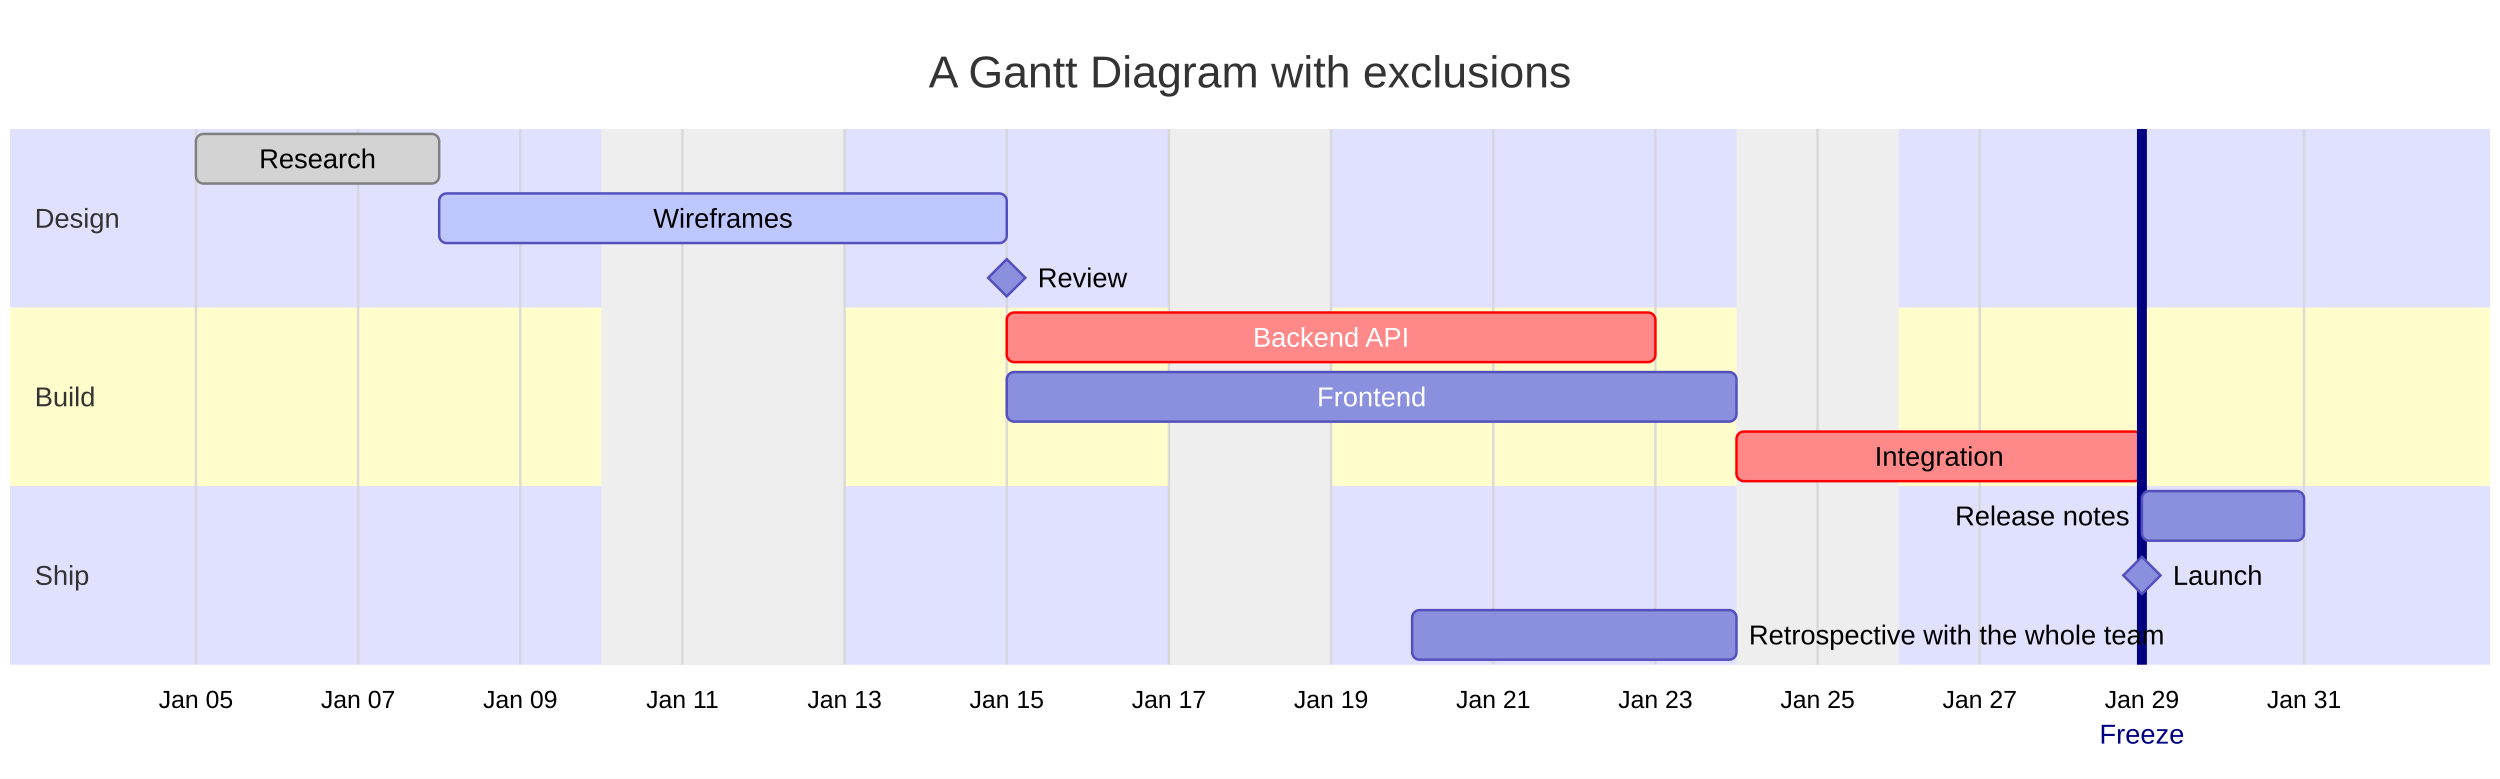
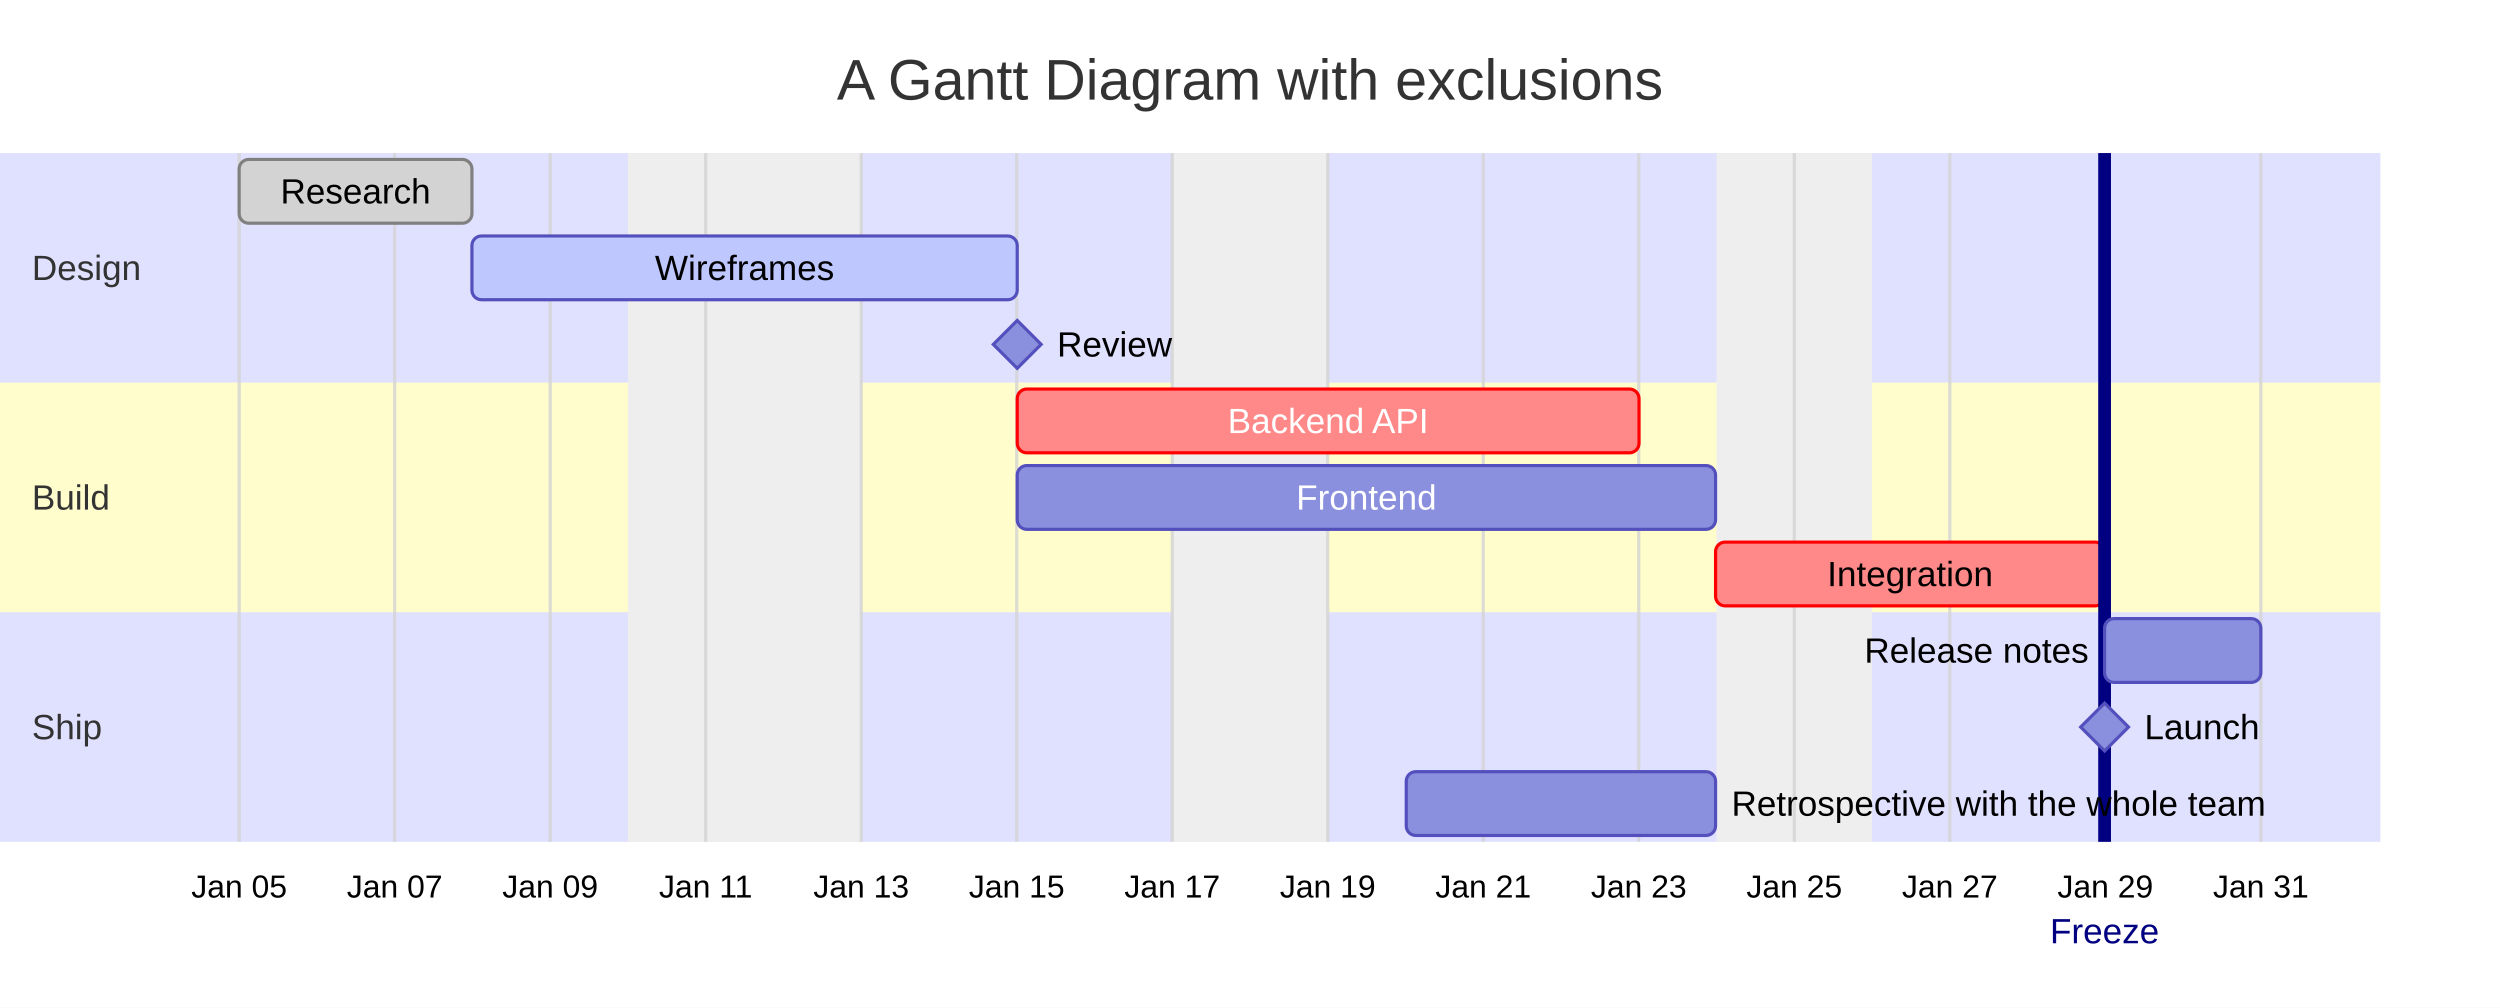
- <svg xmlns="http://www.w3.org/2000/svg" id="mermaid" class="gantt" width="1008" height="314" viewBox="-4 -4 1008 314" role="graphics-document document" aria-roledescription="gantt">
+ <svg xmlns="http://www.w3.org/2000/svg" id="mermaid" class="gantt" width="784" height="316" viewBox="0 0 784 316" role="graphics-document document" aria-roledescription="gantt">
  <style>#mermaid{font-family:"trebuchet ms",verdana,arial,sans-serif;font-size:16px;fill:#333;}#mermaid .sec0,#mermaid .sec2{fill:#6666ff;opacity:0.2;}#mermaid .sec1,#mermaid .sec3{fill:#fff400;opacity:0.2;}#mermaid .stitle{font-size:11px;fill:#333;}#mermaid .grid{stroke:lightgrey;opacity:.8;stroke-width:1px;}#mermaid .tick{font-size:10px;fill:#000;}#mermaid .exr{fill:#eee;stroke:none;}#mermaid .task{fill:#8a90dd;stroke:#534fbc;}#mermaid .done{fill:#d3d3d3;stroke:grey;}#mermaid .active{fill:#bfc7ff;stroke:#534fbc;}#mermaid .crit{fill:#ff8888;stroke:#ff0000;}#mermaid .crit.done{fill:#d3d3d3;stroke:#ff0000;}#mermaid .crit.active{fill:#ff8888;stroke:#ff0000;}#mermaid .tin{fill:#fff;font-size:11px;}#mermaid .tout{fill:#000;font-size:11px;}#mermaid .done+.tin,#mermaid .tin.dk{fill:#000;}#mermaid .today{stroke:red;stroke-width:2px;fill:none;}#mermaid .vert{stroke:navy;stroke-width:4px;}#mermaid .vtx{fill:navy;font-size:11px;}#mermaid .today{stroke:red;stroke-width:2px;}#mermaid .ttl{font-size:18px;}</style>
-   <rect x="-4" y="-4" width="1008" height="314" fill="white" />
-   <rect class="sec0" x="0" y="48" width="1000" height="72" />
+   <rect x="0" y="0" width="784" height="316" fill="white" />
+   <rect class="sec0" x="0" y="48" width="746.5" height="72" />
  <text class="stitle" x="10" y="84" text-anchor="start" dominant-baseline="central">Design</text>
-   <rect class="sec1" x="0" y="120" width="1000" height="72" />
+   <rect class="sec1" x="0" y="120" width="746.5" height="72" />
  <text class="stitle" x="10" y="156" text-anchor="start" dominant-baseline="central">Build</text>
-   <rect class="sec2" x="0" y="192" width="1000" height="72" />
+   <rect class="sec2" x="0" y="192" width="746.5" height="72" />
  <text class="stitle" x="10" y="228" text-anchor="start" dominant-baseline="central">Ship</text>
-   <rect class="exr" x="238.46" y="48" width="98.08" height="216" />
-   <rect class="exr" x="467.31" y="48" width="65.38" height="216" />
-   <rect class="exr" x="696.15" y="48" width="65.38" height="216" />
+   <rect class="exr" x="196.92" y="48" width="73.15" height="216" />
+   <rect class="exr" x="367.62" y="48" width="48.77" height="216" />
+   <rect class="exr" x="538.31" y="48" width="48.77" height="216" />
  <line class="grid" x1="75" y1="48" x2="75" y2="264" />
  <text class="tick" x="75" y="278" text-anchor="middle" dominant-baseline="central">Jan 05</text>
-   <line class="grid" x1="140.38" y1="48" x2="140.38" y2="264" />
-   <text class="tick" x="140.38" y="278" text-anchor="middle" dominant-baseline="central">Jan 07</text>
-   <line class="grid" x1="205.77" y1="48" x2="205.77" y2="264" />
-   <text class="tick" x="205.77" y="278" text-anchor="middle" dominant-baseline="central">Jan 09</text>
-   <line class="grid" x1="271.15" y1="48" x2="271.15" y2="264" />
-   <text class="tick" x="271.15" y="278" text-anchor="middle" dominant-baseline="central">Jan 11</text>
-   <line class="grid" x1="336.54" y1="48" x2="336.54" y2="264" />
-   <text class="tick" x="336.54" y="278" text-anchor="middle" dominant-baseline="central">Jan 13</text>
-   <line class="grid" x1="401.92" y1="48" x2="401.92" y2="264" />
-   <text class="tick" x="401.92" y="278" text-anchor="middle" dominant-baseline="central">Jan 15</text>
-   <line class="grid" x1="467.31" y1="48" x2="467.31" y2="264" />
-   <text class="tick" x="467.31" y="278" text-anchor="middle" dominant-baseline="central">Jan 17</text>
-   <line class="grid" x1="532.69" y1="48" x2="532.69" y2="264" />
-   <text class="tick" x="532.69" y="278" text-anchor="middle" dominant-baseline="central">Jan 19</text>
-   <line class="grid" x1="598.08" y1="48" x2="598.08" y2="264" />
-   <text class="tick" x="598.08" y="278" text-anchor="middle" dominant-baseline="central">Jan 21</text>
-   <line class="grid" x1="663.46" y1="48" x2="663.46" y2="264" />
-   <text class="tick" x="663.46" y="278" text-anchor="middle" dominant-baseline="central">Jan 23</text>
-   <line class="grid" x1="728.85" y1="48" x2="728.85" y2="264" />
-   <text class="tick" x="728.85" y="278" text-anchor="middle" dominant-baseline="central">Jan 25</text>
-   <line class="grid" x1="794.23" y1="48" x2="794.23" y2="264" />
-   <text class="tick" x="794.23" y="278" text-anchor="middle" dominant-baseline="central">Jan 27</text>
-   <line class="grid" x1="859.62" y1="48" x2="859.62" y2="264" />
-   <text class="tick" x="859.62" y="278" text-anchor="middle" dominant-baseline="central">Jan 29</text>
-   <line class="grid" x1="925" y1="48" x2="925" y2="264" />
-   <text class="tick" x="925" y="278" text-anchor="middle" dominant-baseline="central">Jan 31</text>
-   <rect class="task done" x="75" y="50" width="98.08" height="20" rx="3" />
-   <text class="tin dk" x="124.04" y="60" text-anchor="middle" dominant-baseline="central">Research</text>
-   <rect class="task active" x="173.08" y="74" width="228.85" height="20" rx="3" />
-   <text class="tin dk" x="287.5" y="84" text-anchor="middle" dominant-baseline="central">Wireframes</text>
-   <path class="task" d="M401.92,100.5L409.42,108L401.92,115.5L394.42,108Z" />
-   <text class="tout" x="414.42" y="108" text-anchor="start" dominant-baseline="central">Review</text>
-   <rect class="task crit" x="401.92" y="122" width="261.54" height="20" rx="3" />
-   <text class="tin" x="532.69" y="132" text-anchor="middle" dominant-baseline="central">Backend API</text>
-   <rect class="task" x="401.92" y="146" width="294.23" height="20" rx="3" />
-   <text class="tin" x="549.04" y="156" text-anchor="middle" dominant-baseline="central">Frontend</text>
-   <rect class="task crit active" x="696.15" y="170" width="163.46" height="20" rx="3" />
-   <text class="tin dk" x="777.88" y="180" text-anchor="middle" dominant-baseline="central">Integration</text>
-   <line class="vert" x1="859.62" y1="48" x2="859.62" y2="264" />
-   <text class="vtx" x="859.62" y="292" text-anchor="middle" dominant-baseline="central">Freeze</text>
-   <rect class="task" x="859.62" y="194" width="65.38" height="20" rx="3" />
-   <text class="tout" x="854.62" y="204" text-anchor="end" dominant-baseline="central">Release notes</text>
-   <path class="task" d="M859.62,220.5L867.12,228L859.62,235.5L852.12,228Z" />
-   <text class="tout" x="872.12" y="228" text-anchor="start" dominant-baseline="central">Launch</text>
-   <rect class="task" x="565.38" y="242" width="130.77" height="20" rx="3" />
-   <text class="tout" x="701.15" y="252" text-anchor="start" dominant-baseline="central">Retrospective with the whole team</text>
-   <text class="ttl" x="500" y="25" text-anchor="middle" dominant-baseline="central">A Gantt Diagram with exclusions</text>
+   <line class="grid" x1="123.77" y1="48" x2="123.77" y2="264" />
+   <text class="tick" x="123.77" y="278" text-anchor="middle" dominant-baseline="central">Jan 07</text>
+   <line class="grid" x1="172.54" y1="48" x2="172.54" y2="264" />
+   <text class="tick" x="172.54" y="278" text-anchor="middle" dominant-baseline="central">Jan 09</text>
+   <line class="grid" x1="221.31" y1="48" x2="221.31" y2="264" />
+   <text class="tick" x="221.31" y="278" text-anchor="middle" dominant-baseline="central">Jan 11</text>
+   <line class="grid" x1="270.08" y1="48" x2="270.08" y2="264" />
+   <text class="tick" x="270.08" y="278" text-anchor="middle" dominant-baseline="central">Jan 13</text>
+   <line class="grid" x1="318.85" y1="48" x2="318.85" y2="264" />
+   <text class="tick" x="318.85" y="278" text-anchor="middle" dominant-baseline="central">Jan 15</text>
+   <line class="grid" x1="367.62" y1="48" x2="367.62" y2="264" />
+   <text class="tick" x="367.62" y="278" text-anchor="middle" dominant-baseline="central">Jan 17</text>
+   <line class="grid" x1="416.38" y1="48" x2="416.38" y2="264" />
+   <text class="tick" x="416.38" y="278" text-anchor="middle" dominant-baseline="central">Jan 19</text>
+   <line class="grid" x1="465.15" y1="48" x2="465.15" y2="264" />
+   <text class="tick" x="465.15" y="278" text-anchor="middle" dominant-baseline="central">Jan 21</text>
+   <line class="grid" x1="513.92" y1="48" x2="513.92" y2="264" />
+   <text class="tick" x="513.92" y="278" text-anchor="middle" dominant-baseline="central">Jan 23</text>
+   <line class="grid" x1="562.69" y1="48" x2="562.69" y2="264" />
+   <text class="tick" x="562.69" y="278" text-anchor="middle" dominant-baseline="central">Jan 25</text>
+   <line class="grid" x1="611.46" y1="48" x2="611.46" y2="264" />
+   <text class="tick" x="611.46" y="278" text-anchor="middle" dominant-baseline="central">Jan 27</text>
+   <line class="grid" x1="660.23" y1="48" x2="660.23" y2="264" />
+   <text class="tick" x="660.23" y="278" text-anchor="middle" dominant-baseline="central">Jan 29</text>
+   <line class="grid" x1="709" y1="48" x2="709" y2="264" />
+   <text class="tick" x="709" y="278" text-anchor="middle" dominant-baseline="central">Jan 31</text>
+   <rect class="task done" x="75" y="50" width="73" height="20" rx="3" />
+   <text class="tin dk" x="111.5" y="60" text-anchor="middle" dominant-baseline="central">Research</text>
+   <rect class="task active" x="148" y="74" width="171" height="20" rx="3" />
+   <text class="tin dk" x="233.5" y="84" text-anchor="middle" dominant-baseline="central">Wireframes</text>
+   <path class="task" d="M319,100.5L326.5,108L319,115.5L311.5,108Z" />
+   <text class="tout" x="331.5" y="108" text-anchor="start" dominant-baseline="central">Review</text>
+   <rect class="task crit" x="319" y="122" width="195" height="20" rx="3" />
+   <text class="tin" x="416.5" y="132" text-anchor="middle" dominant-baseline="central">Backend API</text>
+   <rect class="task" x="319" y="146" width="219" height="20" rx="3" />
+   <text class="tin" x="428.5" y="156" text-anchor="middle" dominant-baseline="central">Frontend</text>
+   <rect class="task crit active" x="538" y="170" width="122" height="20" rx="3" />
+   <text class="tin dk" x="599" y="180" text-anchor="middle" dominant-baseline="central">Integration</text>
+   <line class="vert" x1="660" y1="48" x2="660" y2="264" />
+   <text class="vtx" x="660" y="292" text-anchor="middle" dominant-baseline="central">Freeze</text>
+   <rect class="task" x="660" y="194" width="49" height="20" rx="3" />
+   <text class="tout" x="655" y="204" text-anchor="end" dominant-baseline="central">Release notes</text>
+   <path class="task" d="M660,220.5L667.5,228L660,235.5L652.5,228Z" />
+   <text class="tout" x="672.5" y="228" text-anchor="start" dominant-baseline="central">Launch</text>
+   <rect class="task" x="441" y="242" width="97" height="20" rx="3" />
+   <text class="tout" x="543" y="252" text-anchor="start" dominant-baseline="central">Retrospective with the whole team</text>
+   <text class="ttl" x="392" y="25" text-anchor="middle" dominant-baseline="central">A Gantt Diagram with exclusions</text>
</svg>
